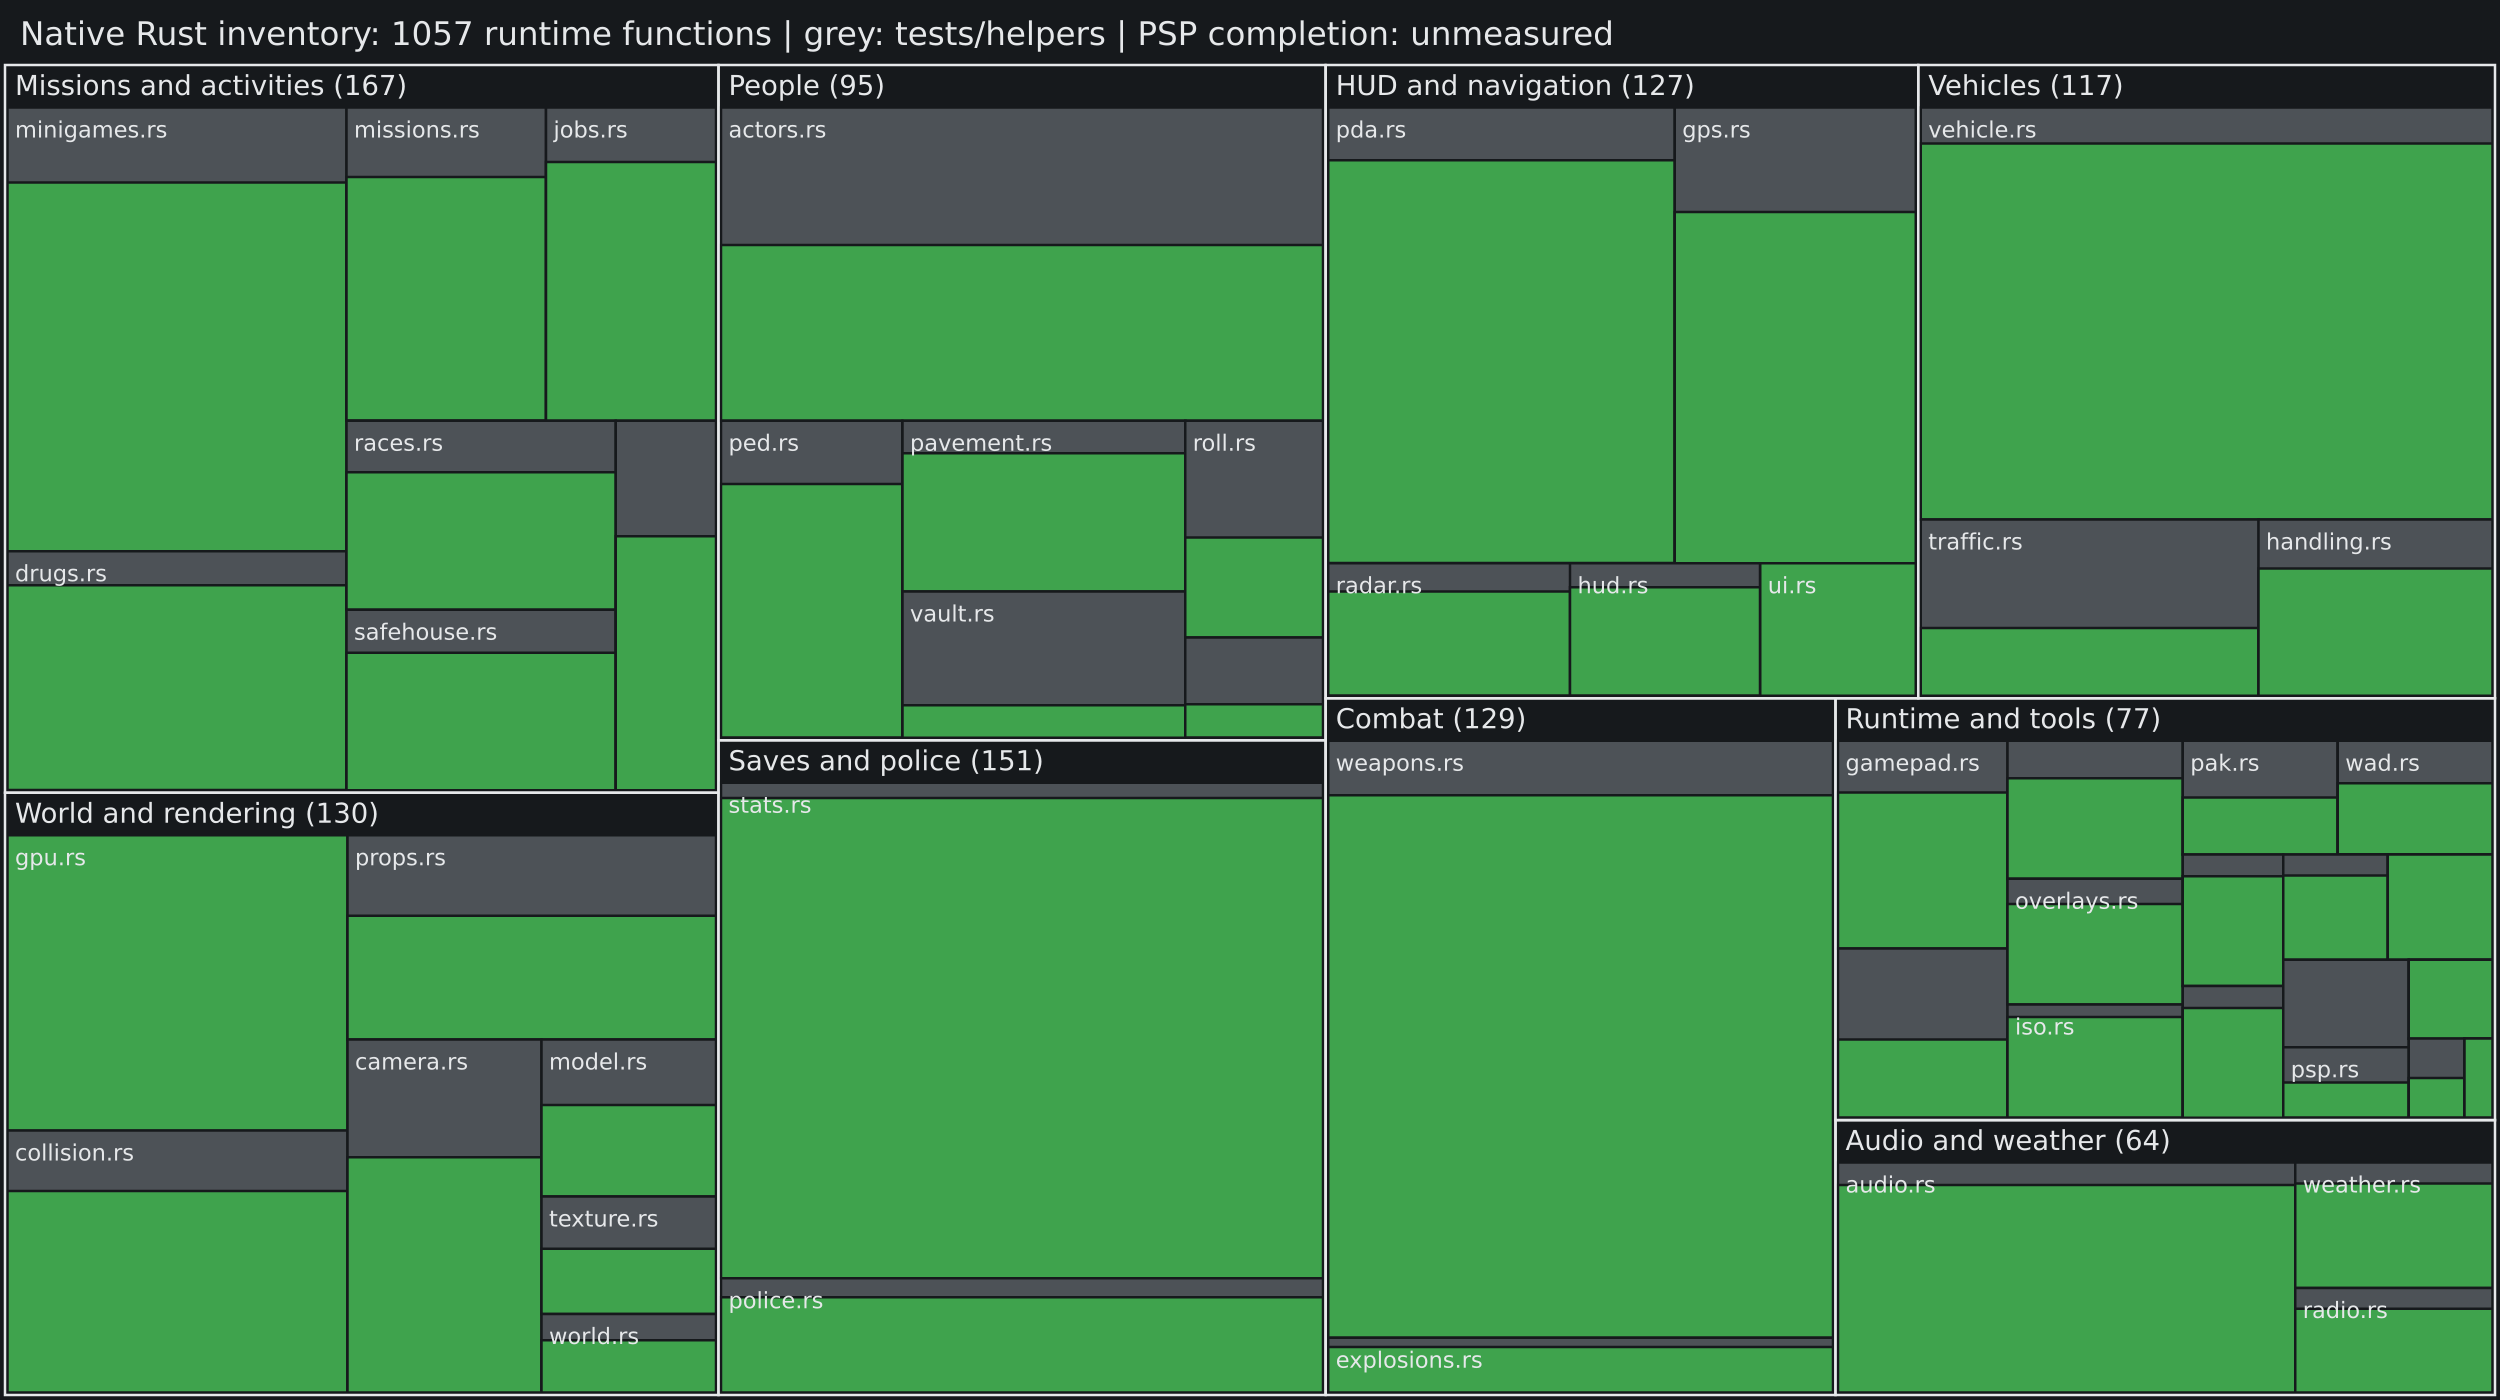
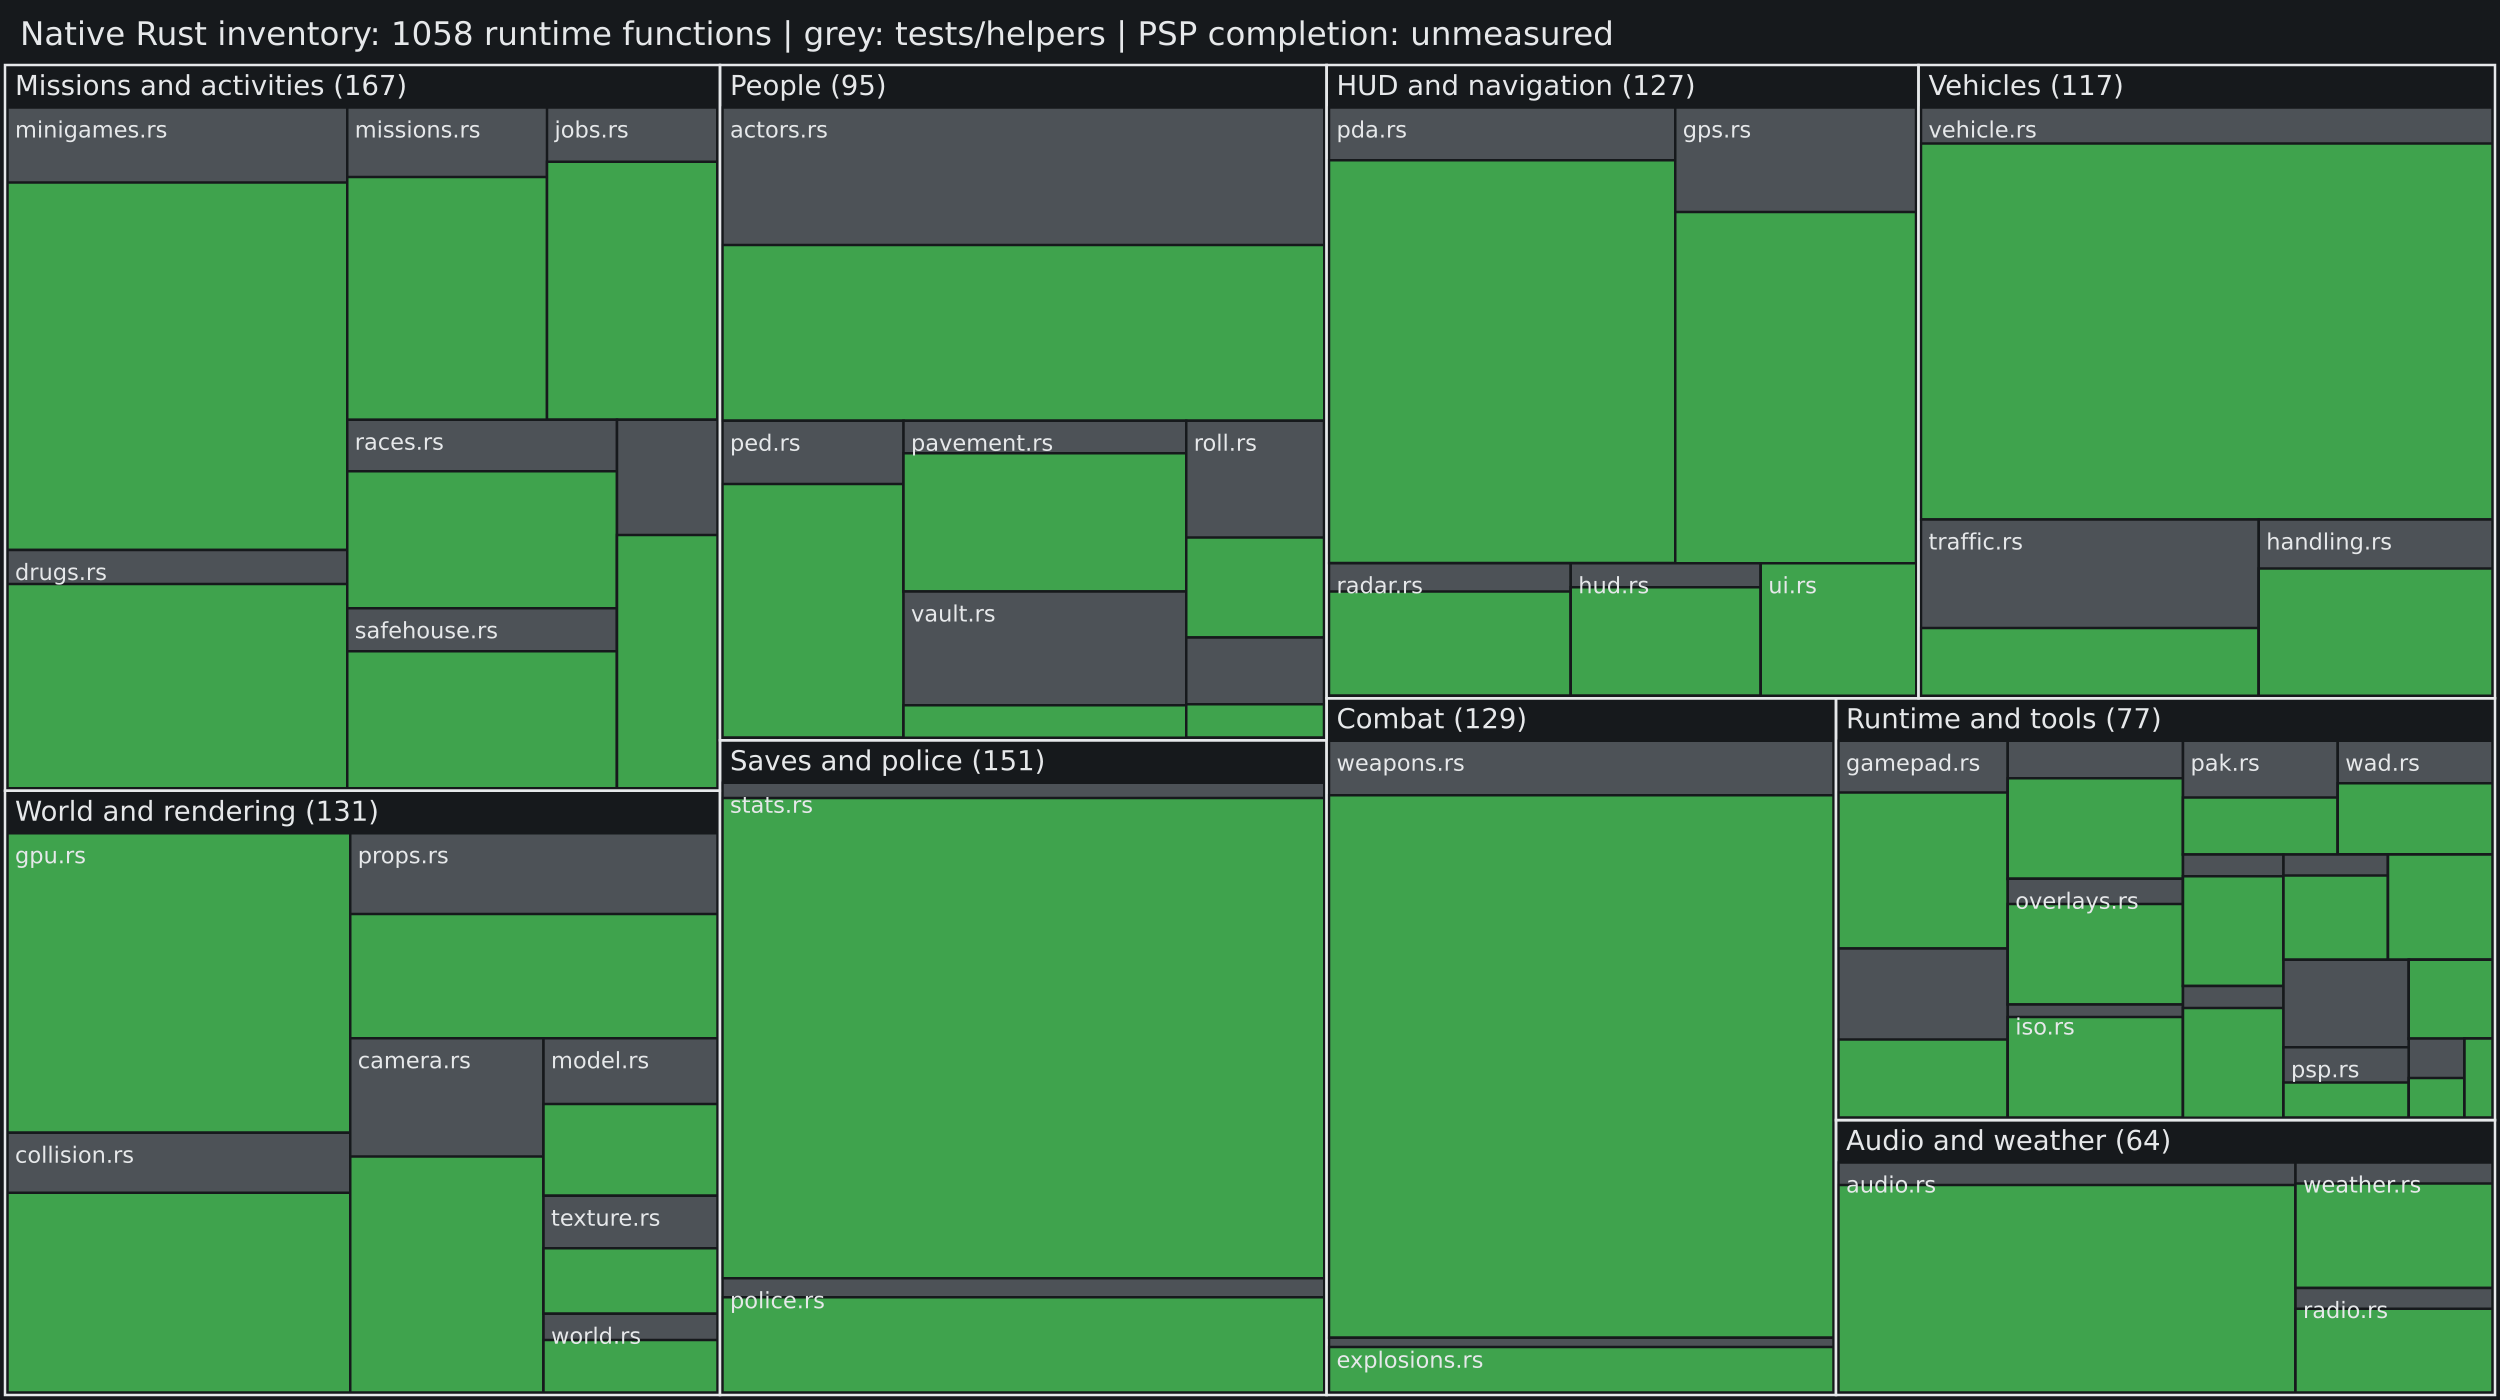
<svg xmlns="http://www.w3.org/2000/svg" width="1000" height="560" viewBox="0 0 1000 560" font-family="Verdana,DejaVu Sans,sans-serif">
  <rect width="1000" height="560" fill="#16191c" />
-   <text x="8" y="18" font-size="13" fill="#e6e8ea">Native Rust inventory: 1057 runtime functions | grey: tests/helpers | PSP completion: unmeasured</text>
-   <g>
-     <rect x="3.0" y="43.0" width="135.6" height="177.5" fill="#4d5257" stroke="#16191c" />
-     <rect x="3.0" y="73.0" width="135.6" height="147.5" fill="#3fa34d" stroke="#16191c" />
+   <text x="8" y="18" font-size="13" fill="#e6e8ea">Native Rust inventory: 1058 runtime functions | grey: tests/helpers | PSP completion: unmeasured</text>
+   <g>
+     <rect x="3.0" y="43.0" width="135.9" height="177.0" fill="#4d5257" stroke="#16191c" />
+     <rect x="3.0" y="73.0" width="135.9" height="147.0" fill="#3fa34d" stroke="#16191c" />
    <text x="6.0" y="55.0" font-size="9" fill="#e6e8ea">minigames.rs</text>
  </g>
  <g>
-     <rect x="3.0" y="220.5" width="135.6" height="95.6" fill="#4d5257" stroke="#16191c" />
-     <rect x="3.0" y="234.1" width="135.6" height="81.9" fill="#3fa34d" stroke="#16191c" />
-     <text x="6.0" y="232.5" font-size="9" fill="#e6e8ea">drugs.rs</text>
-   </g>
-   <g>
-     <rect x="138.6" y="43.0" width="79.8" height="125.3" fill="#4d5257" stroke="#16191c" />
-     <rect x="138.6" y="70.8" width="79.8" height="97.4" fill="#3fa34d" stroke="#16191c" />
-     <text x="141.6" y="55.0" font-size="9" fill="#e6e8ea">missions.rs</text>
-   </g>
-   <g>
-     <rect x="218.4" y="43.0" width="68.0" height="125.3" fill="#4d5257" stroke="#16191c" />
-     <rect x="218.4" y="64.8" width="68.0" height="103.5" fill="#3fa34d" stroke="#16191c" />
-     <text x="221.4" y="55.0" font-size="9" fill="#e6e8ea">jobs.rs</text>
-   </g>
-   <g>
-     <rect x="138.6" y="168.3" width="107.7" height="75.6" fill="#4d5257" stroke="#16191c" />
-     <rect x="138.6" y="188.9" width="107.7" height="55.0" fill="#3fa34d" stroke="#16191c" />
-     <text x="141.6" y="180.3" font-size="9" fill="#e6e8ea">races.rs</text>
-   </g>
-   <g>
-     <rect x="138.6" y="243.9" width="107.7" height="72.2" fill="#4d5257" stroke="#16191c" />
-     <rect x="138.6" y="261.1" width="107.7" height="55.0" fill="#3fa34d" stroke="#16191c" />
-     <text x="141.6" y="255.9" font-size="9" fill="#e6e8ea">safehouse.rs</text>
-   </g>
-   <g>
-     <rect x="246.3" y="168.3" width="40.1" height="147.8" fill="#4d5257" stroke="#16191c" />
-     <rect x="246.3" y="214.5" width="40.1" height="101.6" fill="#3fa34d" stroke="#16191c" />
-   </g>
-   <rect x="2.0" y="26.0" width="285.4" height="291.1" fill="none" stroke="#e6e8ea" />
+     <rect x="3.0" y="220.0" width="135.9" height="95.3" fill="#4d5257" stroke="#16191c" />
+     <rect x="3.0" y="233.6" width="135.9" height="81.7" fill="#3fa34d" stroke="#16191c" />
+     <text x="6.0" y="232.0" font-size="9" fill="#e6e8ea">drugs.rs</text>
+   </g>
+   <g>
+     <rect x="138.9" y="43.0" width="80.0" height="124.9" fill="#4d5257" stroke="#16191c" />
+     <rect x="138.9" y="70.8" width="80.0" height="97.2" fill="#3fa34d" stroke="#16191c" />
+     <text x="141.9" y="55.0" font-size="9" fill="#e6e8ea">missions.rs</text>
+   </g>
+   <g>
+     <rect x="218.8" y="43.0" width="68.1" height="124.9" fill="#4d5257" stroke="#16191c" />
+     <rect x="218.8" y="64.7" width="68.1" height="103.2" fill="#3fa34d" stroke="#16191c" />
+     <text x="221.8" y="55.0" font-size="9" fill="#e6e8ea">jobs.rs</text>
+   </g>
+   <g>
+     <rect x="138.9" y="167.9" width="107.9" height="75.4" fill="#4d5257" stroke="#16191c" />
+     <rect x="138.9" y="188.5" width="107.9" height="54.8" fill="#3fa34d" stroke="#16191c" />
+     <text x="141.9" y="179.9" font-size="9" fill="#e6e8ea">races.rs</text>
+   </g>
+   <g>
+     <rect x="138.9" y="243.3" width="107.9" height="72.0" fill="#4d5257" stroke="#16191c" />
+     <rect x="138.9" y="260.5" width="107.9" height="54.8" fill="#3fa34d" stroke="#16191c" />
+     <text x="141.9" y="255.3" font-size="9" fill="#e6e8ea">safehouse.rs</text>
+   </g>
+   <g>
+     <rect x="246.8" y="167.9" width="40.2" height="147.4" fill="#4d5257" stroke="#16191c" />
+     <rect x="246.8" y="214.0" width="40.2" height="101.3" fill="#3fa34d" stroke="#16191c" />
+   </g>
+   <rect x="2.0" y="26.0" width="286.0" height="290.3" fill="none" stroke="#e6e8ea" />
  <text x="6.0" y="38.0" font-size="11" fill="#e6e8ea">Missions and activities (167)</text>
  <g>
-     <rect x="3.0" y="334.1" width="136.0" height="118.2" fill="#4d5257" stroke="#16191c" />
-     <rect x="3.0" y="334.1" width="136.0" height="118.2" fill="#3fa34d" stroke="#16191c" />
-     <text x="6.0" y="346.1" font-size="9" fill="#e6e8ea">gpu.rs</text>
-   </g>
-   <g>
-     <rect x="3.0" y="452.2" width="136.0" height="104.8" fill="#4d5257" stroke="#16191c" />
-     <rect x="3.0" y="476.4" width="136.0" height="80.6" fill="#3fa34d" stroke="#16191c" />
-     <text x="6.0" y="464.2" font-size="9" fill="#e6e8ea">collision.rs</text>
-   </g>
-   <g>
-     <rect x="139.0" y="334.1" width="147.4" height="81.7" fill="#4d5257" stroke="#16191c" />
-     <rect x="139.0" y="366.3" width="147.4" height="49.5" fill="#3fa34d" stroke="#16191c" />
-     <text x="142.0" y="346.1" font-size="9" fill="#e6e8ea">props.rs</text>
-   </g>
-   <g>
-     <rect x="139.0" y="415.8" width="77.6" height="141.2" fill="#4d5257" stroke="#16191c" />
-     <rect x="139.0" y="462.9" width="77.6" height="94.1" fill="#3fa34d" stroke="#16191c" />
-     <text x="142.0" y="427.8" font-size="9" fill="#e6e8ea">camera.rs</text>
-   </g>
-   <g>
-     <rect x="216.6" y="415.8" width="69.8" height="62.8" fill="#4d5257" stroke="#16191c" />
-     <rect x="216.6" y="442.0" width="69.8" height="36.6" fill="#3fa34d" stroke="#16191c" />
-     <text x="219.6" y="427.8" font-size="9" fill="#e6e8ea">model.rs</text>
-   </g>
-   <g>
-     <rect x="216.6" y="478.6" width="69.8" height="47.1" fill="#4d5257" stroke="#16191c" />
-     <rect x="216.6" y="499.5" width="69.8" height="26.1" fill="#3fa34d" stroke="#16191c" />
-     <text x="219.6" y="490.6" font-size="9" fill="#e6e8ea">texture.rs</text>
-   </g>
-   <g>
-     <rect x="216.6" y="525.6" width="69.8" height="31.4" fill="#4d5257" stroke="#16191c" />
-     <rect x="216.6" y="536.1" width="69.8" height="20.9" fill="#3fa34d" stroke="#16191c" />
-     <text x="219.6" y="537.6" font-size="9" fill="#e6e8ea">world.rs</text>
-   </g>
-   <rect x="2.0" y="317.1" width="285.4" height="240.9" fill="none" stroke="#e6e8ea" />
-   <text x="6.0" y="329.1" font-size="11" fill="#e6e8ea">World and rendering (130)</text>
-   <g>
-     <rect x="288.4" y="43.0" width="240.8" height="125.3" fill="#4d5257" stroke="#16191c" />
-     <rect x="288.4" y="98.0" width="240.8" height="70.3" fill="#3fa34d" stroke="#16191c" />
-     <text x="291.4" y="55.0" font-size="9" fill="#e6e8ea">actors.rs</text>
-   </g>
-   <g>
-     <rect x="288.4" y="168.3" width="72.5" height="126.8" fill="#4d5257" stroke="#16191c" />
-     <rect x="288.4" y="193.6" width="72.5" height="101.4" fill="#3fa34d" stroke="#16191c" />
-     <text x="291.4" y="180.3" font-size="9" fill="#e6e8ea">ped.rs</text>
-   </g>
-   <g>
-     <rect x="361.0" y="168.3" width="113.2" height="68.3" fill="#4d5257" stroke="#16191c" />
-     <rect x="361.0" y="181.3" width="113.2" height="55.3" fill="#3fa34d" stroke="#16191c" />
-     <text x="364.0" y="180.3" font-size="9" fill="#e6e8ea">pavement.rs</text>
-   </g>
-   <g>
-     <rect x="361.0" y="236.6" width="113.2" height="58.5" fill="#4d5257" stroke="#16191c" />
-     <rect x="361.0" y="282.1" width="113.2" height="13.0" fill="#3fa34d" stroke="#16191c" />
-     <text x="364.0" y="248.6" font-size="9" fill="#e6e8ea">vault.rs</text>
-   </g>
-   <g>
-     <rect x="474.1" y="168.3" width="55.1" height="86.8" fill="#4d5257" stroke="#16191c" />
-     <rect x="474.1" y="215.0" width="55.1" height="40.0" fill="#3fa34d" stroke="#16191c" />
-     <text x="477.1" y="180.3" font-size="9" fill="#e6e8ea">roll.rs</text>
-   </g>
-   <g>
-     <rect x="474.1" y="255.0" width="55.1" height="40.0" fill="#4d5257" stroke="#16191c" />
-     <rect x="474.1" y="281.7" width="55.1" height="13.3" fill="#3fa34d" stroke="#16191c" />
-   </g>
-   <rect x="287.4" y="26.0" width="242.8" height="270.1" fill="none" stroke="#e6e8ea" />
-   <text x="291.4" y="38.0" font-size="11" fill="#e6e8ea">People (95)</text>
-   <g>
-     <rect x="288.4" y="313.1" width="240.8" height="198.2" fill="#4d5257" stroke="#16191c" />
-     <rect x="288.4" y="319.2" width="240.8" height="192.1" fill="#3fa34d" stroke="#16191c" />
-     <text x="291.4" y="325.1" font-size="9" fill="#e6e8ea">stats.rs</text>
-   </g>
-   <g>
-     <rect x="288.4" y="511.3" width="240.8" height="45.7" fill="#4d5257" stroke="#16191c" />
-     <rect x="288.4" y="518.9" width="240.8" height="38.1" fill="#3fa34d" stroke="#16191c" />
-     <text x="291.4" y="523.3" font-size="9" fill="#e6e8ea">police.rs</text>
-   </g>
-   <rect x="287.4" y="296.1" width="242.8" height="261.9" fill="none" stroke="#e6e8ea" />
-   <text x="291.4" y="308.1" font-size="11" fill="#e6e8ea">Saves and police (151)</text>
-   <g>
-     <rect x="531.3" y="43.0" width="138.6" height="182.3" fill="#4d5257" stroke="#16191c" />
-     <rect x="531.3" y="64.1" width="138.6" height="161.1" fill="#3fa34d" stroke="#16191c" />
-     <text x="534.3" y="55.0" font-size="9" fill="#e6e8ea">pda.rs</text>
-   </g>
-   <g>
-     <rect x="669.9" y="43.0" width="96.4" height="182.3" fill="#4d5257" stroke="#16191c" />
-     <rect x="669.9" y="84.8" width="96.4" height="140.5" fill="#3fa34d" stroke="#16191c" />
-     <text x="672.9" y="55.0" font-size="9" fill="#e6e8ea">gps.rs</text>
-   </g>
-   <g>
-     <rect x="531.3" y="225.3" width="96.8" height="53.0" fill="#4d5257" stroke="#16191c" />
-     <rect x="531.3" y="236.6" width="96.8" height="41.6" fill="#3fa34d" stroke="#16191c" />
-     <text x="534.3" y="237.3" font-size="9" fill="#e6e8ea">radar.rs</text>
-   </g>
-   <g>
-     <rect x="628.0" y="225.3" width="76.0" height="53.0" fill="#4d5257" stroke="#16191c" />
-     <rect x="628.0" y="234.9" width="76.0" height="43.3" fill="#3fa34d" stroke="#16191c" />
-     <text x="631.0" y="237.3" font-size="9" fill="#e6e8ea">hud.rs</text>
-   </g>
-   <g>
-     <rect x="704.1" y="225.3" width="62.2" height="53.0" fill="#4d5257" stroke="#16191c" />
-     <rect x="704.1" y="225.3" width="62.2" height="53.0" fill="#3fa34d" stroke="#16191c" />
-     <text x="707.1" y="237.3" font-size="9" fill="#e6e8ea">ui.rs</text>
-   </g>
-   <rect x="530.3" y="26.0" width="237.0" height="253.3" fill="none" stroke="#e6e8ea" />
-   <text x="534.3" y="38.0" font-size="11" fill="#e6e8ea">HUD and navigation (127)</text>
-   <g>
-     <rect x="768.3" y="43.0" width="228.7" height="164.8" fill="#4d5257" stroke="#16191c" />
-     <rect x="768.3" y="57.4" width="228.7" height="150.4" fill="#3fa34d" stroke="#16191c" />
-     <text x="771.3" y="55.0" font-size="9" fill="#e6e8ea">vehicle.rs</text>
-   </g>
-   <g>
-     <rect x="768.3" y="207.8" width="135.2" height="70.4" fill="#4d5257" stroke="#16191c" />
-     <rect x="768.3" y="251.2" width="135.2" height="27.1" fill="#3fa34d" stroke="#16191c" />
-     <text x="771.3" y="219.8" font-size="9" fill="#e6e8ea">traffic.rs</text>
-   </g>
-   <g>
-     <rect x="903.4" y="207.8" width="93.6" height="70.4" fill="#4d5257" stroke="#16191c" />
-     <rect x="903.4" y="227.4" width="93.6" height="50.9" fill="#3fa34d" stroke="#16191c" />
-     <text x="906.4" y="219.8" font-size="9" fill="#e6e8ea">handling.rs</text>
-   </g>
-   <rect x="767.3" y="26.0" width="230.7" height="253.3" fill="none" stroke="#e6e8ea" />
-   <text x="771.3" y="38.0" font-size="11" fill="#e6e8ea">Vehicles (117)</text>
-   <g>
-     <rect x="531.3" y="296.3" width="201.9" height="238.9" fill="#4d5257" stroke="#16191c" />
-     <rect x="531.3" y="318.1" width="201.9" height="217.0" fill="#3fa34d" stroke="#16191c" />
-     <text x="534.3" y="308.3" font-size="9" fill="#e6e8ea">weapons.rs</text>
-   </g>
-   <g>
-     <rect x="531.3" y="535.1" width="201.9" height="21.9" fill="#4d5257" stroke="#16191c" />
-     <rect x="531.3" y="538.8" width="201.9" height="18.2" fill="#3fa34d" stroke="#16191c" />
-     <text x="534.3" y="547.1" font-size="9" fill="#e6e8ea">explosions.rs</text>
-   </g>
-   <rect x="530.3" y="279.3" width="203.9" height="278.7" fill="none" stroke="#e6e8ea" />
-   <text x="534.3" y="291.3" font-size="11" fill="#e6e8ea">Combat (129)</text>
-   <g>
-     <rect x="735.2" y="296.3" width="67.8" height="83.2" fill="#4d5257" stroke="#16191c" />
-     <rect x="735.2" y="317.0" width="67.8" height="62.4" fill="#3fa34d" stroke="#16191c" />
-     <text x="738.2" y="308.3" font-size="9" fill="#e6e8ea">gamepad.rs</text>
-   </g>
-   <g>
-     <rect x="735.2" y="379.4" width="67.8" height="67.6" fill="#4d5257" stroke="#16191c" />
-     <rect x="735.2" y="415.8" width="67.8" height="31.2" fill="#3fa34d" stroke="#16191c" />
-   </g>
-   <g>
-     <rect x="803.0" y="296.3" width="70.1" height="55.3" fill="#4d5257" stroke="#16191c" />
-     <rect x="803.0" y="311.3" width="70.1" height="40.2" fill="#3fa34d" stroke="#16191c" />
-   </g>
-   <g>
-     <rect x="803.0" y="351.5" width="70.1" height="50.3" fill="#4d5257" stroke="#16191c" />
-     <rect x="803.0" y="361.6" width="70.1" height="40.2" fill="#3fa34d" stroke="#16191c" />
-     <text x="806.0" y="363.5" font-size="9" fill="#e6e8ea">overlays.rs</text>
-   </g>
-   <g>
-     <rect x="803.0" y="401.8" width="70.1" height="45.2" fill="#4d5257" stroke="#16191c" />
-     <rect x="803.0" y="406.8" width="70.1" height="40.2" fill="#3fa34d" stroke="#16191c" />
-     <text x="806.0" y="413.8" font-size="9" fill="#e6e8ea">iso.rs</text>
-   </g>
-   <g>
-     <rect x="873.1" y="296.3" width="61.9" height="45.5" fill="#4d5257" stroke="#16191c" />
-     <rect x="873.1" y="319.0" width="61.9" height="22.8" fill="#3fa34d" stroke="#16191c" />
-     <text x="876.1" y="308.3" font-size="9" fill="#e6e8ea">pak.rs</text>
+     <rect x="3.0" y="333.3" width="137.1" height="119.8" fill="#4d5257" stroke="#16191c" />
+     <rect x="3.0" y="333.3" width="137.1" height="119.8" fill="#3fa34d" stroke="#16191c" />
+     <text x="6.0" y="345.3" font-size="9" fill="#e6e8ea">gpu.rs</text>
+   </g>
+   <g>
+     <rect x="3.0" y="453.1" width="137.1" height="103.9" fill="#4d5257" stroke="#16191c" />
+     <rect x="3.0" y="477.1" width="137.1" height="79.9" fill="#3fa34d" stroke="#16191c" />
+     <text x="6.0" y="465.1" font-size="9" fill="#e6e8ea">collision.rs</text>
+   </g>
+   <g>
+     <rect x="140.1" y="333.3" width="146.9" height="82.0" fill="#4d5257" stroke="#16191c" />
+     <rect x="140.1" y="365.6" width="146.9" height="49.7" fill="#3fa34d" stroke="#16191c" />
+     <text x="143.1" y="345.3" font-size="9" fill="#e6e8ea">props.rs</text>
+   </g>
+   <g>
+     <rect x="140.1" y="415.3" width="77.3" height="141.7" fill="#4d5257" stroke="#16191c" />
+     <rect x="140.1" y="462.6" width="77.3" height="94.4" fill="#3fa34d" stroke="#16191c" />
+     <text x="143.1" y="427.3" font-size="9" fill="#e6e8ea">camera.rs</text>
+   </g>
+   <g>
+     <rect x="217.4" y="415.3" width="69.6" height="63.0" fill="#4d5257" stroke="#16191c" />
+     <rect x="217.4" y="441.6" width="69.6" height="36.7" fill="#3fa34d" stroke="#16191c" />
+     <text x="220.4" y="427.3" font-size="9" fill="#e6e8ea">model.rs</text>
+   </g>
+   <g>
+     <rect x="217.4" y="478.3" width="69.6" height="47.2" fill="#4d5257" stroke="#16191c" />
+     <rect x="217.4" y="499.3" width="69.6" height="26.2" fill="#3fa34d" stroke="#16191c" />
+     <text x="220.4" y="490.3" font-size="9" fill="#e6e8ea">texture.rs</text>
+   </g>
+   <g>
+     <rect x="217.4" y="525.5" width="69.6" height="31.5" fill="#4d5257" stroke="#16191c" />
+     <rect x="217.4" y="536.0" width="69.6" height="21.0" fill="#3fa34d" stroke="#16191c" />
+     <text x="220.4" y="537.5" font-size="9" fill="#e6e8ea">world.rs</text>
+   </g>
+   <rect x="2.0" y="316.3" width="286.0" height="241.7" fill="none" stroke="#e6e8ea" />
+   <text x="6.0" y="328.3" font-size="11" fill="#e6e8ea">World and rendering (131)</text>
+   <g>
+     <rect x="289.0" y="43.0" width="240.7" height="125.3" fill="#4d5257" stroke="#16191c" />
+     <rect x="289.0" y="98.0" width="240.7" height="70.3" fill="#3fa34d" stroke="#16191c" />
+     <text x="292.0" y="55.0" font-size="9" fill="#e6e8ea">actors.rs</text>
+   </g>
+   <g>
+     <rect x="289.0" y="168.3" width="72.5" height="126.8" fill="#4d5257" stroke="#16191c" />
+     <rect x="289.0" y="193.6" width="72.5" height="101.4" fill="#3fa34d" stroke="#16191c" />
+     <text x="292.0" y="180.3" font-size="9" fill="#e6e8ea">ped.rs</text>
+   </g>
+   <g>
+     <rect x="361.4" y="168.3" width="113.1" height="68.3" fill="#4d5257" stroke="#16191c" />
+     <rect x="361.4" y="181.3" width="113.1" height="55.3" fill="#3fa34d" stroke="#16191c" />
+     <text x="364.4" y="180.3" font-size="9" fill="#e6e8ea">pavement.rs</text>
+   </g>
+   <g>
+     <rect x="361.4" y="236.6" width="113.1" height="58.5" fill="#4d5257" stroke="#16191c" />
+     <rect x="361.4" y="282.1" width="113.1" height="13.0" fill="#3fa34d" stroke="#16191c" />
+     <text x="364.4" y="248.6" font-size="9" fill="#e6e8ea">vault.rs</text>
+   </g>
+   <g>
+     <rect x="474.5" y="168.3" width="55.1" height="86.8" fill="#4d5257" stroke="#16191c" />
+     <rect x="474.5" y="215.0" width="55.1" height="40.0" fill="#3fa34d" stroke="#16191c" />
+     <text x="477.5" y="180.3" font-size="9" fill="#e6e8ea">roll.rs</text>
+   </g>
+   <g>
+     <rect x="474.5" y="255.0" width="55.1" height="40.0" fill="#4d5257" stroke="#16191c" />
+     <rect x="474.5" y="281.7" width="55.1" height="13.3" fill="#3fa34d" stroke="#16191c" />
+   </g>
+   <rect x="288.0" y="26.0" width="242.7" height="270.1" fill="none" stroke="#e6e8ea" />
+   <text x="292.0" y="38.0" font-size="11" fill="#e6e8ea">People (95)</text>
+   <g>
+     <rect x="289.0" y="313.1" width="240.7" height="198.2" fill="#4d5257" stroke="#16191c" />
+     <rect x="289.0" y="319.2" width="240.7" height="192.1" fill="#3fa34d" stroke="#16191c" />
+     <text x="292.0" y="325.1" font-size="9" fill="#e6e8ea">stats.rs</text>
+   </g>
+   <g>
+     <rect x="289.0" y="511.3" width="240.7" height="45.7" fill="#4d5257" stroke="#16191c" />
+     <rect x="289.0" y="518.9" width="240.7" height="38.1" fill="#3fa34d" stroke="#16191c" />
+     <text x="292.0" y="523.3" font-size="9" fill="#e6e8ea">police.rs</text>
+   </g>
+   <rect x="288.0" y="296.1" width="242.7" height="261.9" fill="none" stroke="#e6e8ea" />
+   <text x="292.0" y="308.1" font-size="11" fill="#e6e8ea">Saves and police (151)</text>
+   <g>
+     <rect x="531.6" y="43.0" width="138.5" height="182.3" fill="#4d5257" stroke="#16191c" />
+     <rect x="531.6" y="64.1" width="138.5" height="161.1" fill="#3fa34d" stroke="#16191c" />
+     <text x="534.6" y="55.0" font-size="9" fill="#e6e8ea">pda.rs</text>
+   </g>
+   <g>
+     <rect x="670.1" y="43.0" width="96.3" height="182.3" fill="#4d5257" stroke="#16191c" />
+     <rect x="670.1" y="84.8" width="96.3" height="140.5" fill="#3fa34d" stroke="#16191c" />
+     <text x="673.1" y="55.0" font-size="9" fill="#e6e8ea">gps.rs</text>
+   </g>
+   <g>
+     <rect x="531.6" y="225.3" width="96.7" height="53.0" fill="#4d5257" stroke="#16191c" />
+     <rect x="531.6" y="236.6" width="96.7" height="41.6" fill="#3fa34d" stroke="#16191c" />
+     <text x="534.6" y="237.3" font-size="9" fill="#e6e8ea">radar.rs</text>
+   </g>
+   <g>
+     <rect x="628.3" y="225.3" width="76.0" height="53.0" fill="#4d5257" stroke="#16191c" />
+     <rect x="628.3" y="234.9" width="76.0" height="43.3" fill="#3fa34d" stroke="#16191c" />
+     <text x="631.3" y="237.3" font-size="9" fill="#e6e8ea">hud.rs</text>
+   </g>
+   <g>
+     <rect x="704.3" y="225.3" width="62.2" height="53.0" fill="#4d5257" stroke="#16191c" />
+     <rect x="704.3" y="225.3" width="62.2" height="53.0" fill="#3fa34d" stroke="#16191c" />
+     <text x="707.3" y="237.3" font-size="9" fill="#e6e8ea">ui.rs</text>
+   </g>
+   <rect x="530.6" y="26.0" width="236.8" height="253.3" fill="none" stroke="#e6e8ea" />
+   <text x="534.6" y="38.0" font-size="11" fill="#e6e8ea">HUD and navigation (127)</text>
+   <g>
+     <rect x="768.4" y="43.0" width="228.6" height="164.8" fill="#4d5257" stroke="#16191c" />
+     <rect x="768.4" y="57.4" width="228.6" height="150.4" fill="#3fa34d" stroke="#16191c" />
+     <text x="771.4" y="55.0" font-size="9" fill="#e6e8ea">vehicle.rs</text>
+   </g>
+   <g>
+     <rect x="768.4" y="207.8" width="135.1" height="70.4" fill="#4d5257" stroke="#16191c" />
+     <rect x="768.4" y="251.2" width="135.1" height="27.1" fill="#3fa34d" stroke="#16191c" />
+     <text x="771.4" y="219.8" font-size="9" fill="#e6e8ea">traffic.rs</text>
+   </g>
+   <g>
+     <rect x="903.5" y="207.8" width="93.5" height="70.4" fill="#4d5257" stroke="#16191c" />
+     <rect x="903.5" y="227.4" width="93.5" height="50.9" fill="#3fa34d" stroke="#16191c" />
+     <text x="906.5" y="219.8" font-size="9" fill="#e6e8ea">handling.rs</text>
+   </g>
+   <rect x="767.4" y="26.0" width="230.6" height="253.3" fill="none" stroke="#e6e8ea" />
+   <text x="771.4" y="38.0" font-size="11" fill="#e6e8ea">Vehicles (117)</text>
+   <g>
+     <rect x="531.6" y="296.3" width="201.8" height="238.9" fill="#4d5257" stroke="#16191c" />
+     <rect x="531.6" y="318.1" width="201.8" height="217.0" fill="#3fa34d" stroke="#16191c" />
+     <text x="534.6" y="308.3" font-size="9" fill="#e6e8ea">weapons.rs</text>
+   </g>
+   <g>
+     <rect x="531.6" y="535.1" width="201.8" height="21.9" fill="#4d5257" stroke="#16191c" />
+     <rect x="531.6" y="538.8" width="201.8" height="18.2" fill="#3fa34d" stroke="#16191c" />
+     <text x="534.6" y="547.1" font-size="9" fill="#e6e8ea">explosions.rs</text>
+   </g>
+   <rect x="530.6" y="279.3" width="203.8" height="278.7" fill="none" stroke="#e6e8ea" />
+   <text x="534.6" y="291.3" font-size="11" fill="#e6e8ea">Combat (129)</text>
+   <g>
+     <rect x="735.4" y="296.3" width="67.7" height="83.2" fill="#4d5257" stroke="#16191c" />
+     <rect x="735.4" y="317.0" width="67.7" height="62.4" fill="#3fa34d" stroke="#16191c" />
+     <text x="738.4" y="308.3" font-size="9" fill="#e6e8ea">gamepad.rs</text>
+   </g>
+   <g>
+     <rect x="735.4" y="379.4" width="67.7" height="67.6" fill="#4d5257" stroke="#16191c" />
+     <rect x="735.4" y="415.8" width="67.7" height="31.2" fill="#3fa34d" stroke="#16191c" />
+   </g>
+   <g>
+     <rect x="803.1" y="296.3" width="70.1" height="55.3" fill="#4d5257" stroke="#16191c" />
+     <rect x="803.1" y="311.3" width="70.1" height="40.2" fill="#3fa34d" stroke="#16191c" />
+   </g>
+   <g>
+     <rect x="803.1" y="351.5" width="70.1" height="50.3" fill="#4d5257" stroke="#16191c" />
+     <rect x="803.1" y="361.6" width="70.1" height="40.2" fill="#3fa34d" stroke="#16191c" />
+     <text x="806.1" y="363.5" font-size="9" fill="#e6e8ea">overlays.rs</text>
+   </g>
+   <g>
+     <rect x="803.1" y="401.8" width="70.1" height="45.2" fill="#4d5257" stroke="#16191c" />
+     <rect x="803.1" y="406.8" width="70.1" height="40.2" fill="#3fa34d" stroke="#16191c" />
+     <text x="806.1" y="413.8" font-size="9" fill="#e6e8ea">iso.rs</text>
+   </g>
+   <g>
+     <rect x="873.2" y="296.3" width="61.9" height="45.5" fill="#4d5257" stroke="#16191c" />
+     <rect x="873.2" y="319.0" width="61.9" height="22.8" fill="#3fa34d" stroke="#16191c" />
+     <text x="876.2" y="308.3" font-size="9" fill="#e6e8ea">pak.rs</text>
  </g>
  <g>
    <rect x="935.1" y="296.3" width="61.9" height="45.5" fill="#4d5257" stroke="#16191c" />
    <rect x="935.1" y="313.3" width="61.9" height="28.4" fill="#3fa34d" stroke="#16191c" />
    <text x="938.1" y="308.3" font-size="9" fill="#e6e8ea">wad.rs</text>
  </g>
  <g>
-     <rect x="873.1" y="341.8" width="40.2" height="52.6" fill="#4d5257" stroke="#16191c" />
-     <rect x="873.1" y="350.5" width="40.2" height="43.9" fill="#3fa34d" stroke="#16191c" />
-   </g>
-   <g>
-     <rect x="873.1" y="394.4" width="40.2" height="52.6" fill="#4d5257" stroke="#16191c" />
-     <rect x="873.1" y="403.2" width="40.2" height="43.9" fill="#3fa34d" stroke="#16191c" />
-   </g>
-   <g>
-     <rect x="913.3" y="341.8" width="41.9" height="42.1" fill="#4d5257" stroke="#16191c" />
-     <rect x="913.3" y="350.2" width="41.9" height="33.7" fill="#3fa34d" stroke="#16191c" />
-   </g>
-   <g>
-     <rect x="955.1" y="341.8" width="41.9" height="42.1" fill="#4d5257" stroke="#16191c" />
-     <rect x="955.1" y="341.8" width="41.9" height="42.1" fill="#3fa34d" stroke="#16191c" />
-   </g>
-   <g>
-     <rect x="913.3" y="383.9" width="50.2" height="35.1" fill="#4d5257" stroke="#16191c" />
-     <rect x="913.3" y="418.9" width="50.2" height="0.0" fill="#3fa34d" stroke="#16191c" />
-   </g>
-   <g>
-     <rect x="913.3" y="418.9" width="50.2" height="28.1" fill="#4d5257" stroke="#16191c" />
-     <rect x="913.3" y="433.0" width="50.2" height="14.0" fill="#3fa34d" stroke="#16191c" />
-     <text x="916.3" y="430.9" font-size="9" fill="#e6e8ea">psp.rs</text>
+     <rect x="873.2" y="341.8" width="40.2" height="52.6" fill="#4d5257" stroke="#16191c" />
+     <rect x="873.2" y="350.5" width="40.2" height="43.9" fill="#3fa34d" stroke="#16191c" />
+   </g>
+   <g>
+     <rect x="873.2" y="394.4" width="40.2" height="52.6" fill="#4d5257" stroke="#16191c" />
+     <rect x="873.2" y="403.2" width="40.2" height="43.9" fill="#3fa34d" stroke="#16191c" />
+   </g>
+   <g>
+     <rect x="913.4" y="341.8" width="41.8" height="42.1" fill="#4d5257" stroke="#16191c" />
+     <rect x="913.4" y="350.2" width="41.8" height="33.7" fill="#3fa34d" stroke="#16191c" />
+   </g>
+   <g>
+     <rect x="955.2" y="341.8" width="41.8" height="42.1" fill="#4d5257" stroke="#16191c" />
+     <rect x="955.2" y="341.8" width="41.8" height="42.1" fill="#3fa34d" stroke="#16191c" />
+   </g>
+   <g>
+     <rect x="913.4" y="383.9" width="50.2" height="35.1" fill="#4d5257" stroke="#16191c" />
+     <rect x="913.4" y="418.9" width="50.2" height="0.0" fill="#3fa34d" stroke="#16191c" />
+   </g>
+   <g>
+     <rect x="913.4" y="418.9" width="50.2" height="28.1" fill="#4d5257" stroke="#16191c" />
+     <rect x="913.4" y="433.0" width="50.2" height="14.0" fill="#3fa34d" stroke="#16191c" />
+     <text x="916.4" y="430.9" font-size="9" fill="#e6e8ea">psp.rs</text>
  </g>
  <g>
    <rect x="963.5" y="383.9" width="33.5" height="31.6" fill="#4d5257" stroke="#16191c" />
    <rect x="963.5" y="383.9" width="33.5" height="31.6" fill="#3fa34d" stroke="#16191c" />
  </g>
  <g>
    <rect x="963.5" y="415.4" width="22.3" height="31.6" fill="#4d5257" stroke="#16191c" />
    <rect x="963.5" y="431.2" width="22.3" height="15.8" fill="#3fa34d" stroke="#16191c" />
  </g>
  <g>
    <rect x="985.8" y="415.4" width="11.2" height="31.6" fill="#4d5257" stroke="#16191c" />
    <rect x="985.8" y="415.4" width="11.2" height="31.6" fill="#3fa34d" stroke="#16191c" />
  </g>
-   <rect x="734.2" y="279.3" width="263.8" height="168.8" fill="none" stroke="#e6e8ea" />
-   <text x="738.2" y="291.3" font-size="11" fill="#e6e8ea">Runtime and tools (77)</text>
-   <g>
-     <rect x="735.2" y="465.0" width="182.9" height="92.0" fill="#4d5257" stroke="#16191c" />
-     <rect x="735.2" y="474.0" width="182.9" height="83.0" fill="#3fa34d" stroke="#16191c" />
-     <text x="738.2" y="477.0" font-size="9" fill="#e6e8ea">audio.rs</text>
-   </g>
-   <g>
-     <rect x="918.1" y="465.0" width="78.9" height="50.2" fill="#4d5257" stroke="#16191c" />
-     <rect x="918.1" y="473.4" width="78.9" height="41.8" fill="#3fa34d" stroke="#16191c" />
-     <text x="921.1" y="477.0" font-size="9" fill="#e6e8ea">weather.rs</text>
-   </g>
-   <g>
-     <rect x="918.1" y="515.2" width="78.9" height="41.8" fill="#4d5257" stroke="#16191c" />
-     <rect x="918.1" y="523.5" width="78.9" height="33.5" fill="#3fa34d" stroke="#16191c" />
-     <text x="921.1" y="527.2" font-size="9" fill="#e6e8ea">radio.rs</text>
-   </g>
-   <rect x="734.2" y="448.0" width="263.8" height="110.0" fill="none" stroke="#e6e8ea" />
-   <text x="738.2" y="460.0" font-size="11" fill="#e6e8ea">Audio and weather (64)</text>
+   <rect x="734.4" y="279.3" width="263.6" height="168.8" fill="none" stroke="#e6e8ea" />
+   <text x="738.4" y="291.3" font-size="11" fill="#e6e8ea">Runtime and tools (77)</text>
+   <g>
+     <rect x="735.4" y="465.0" width="182.8" height="92.0" fill="#4d5257" stroke="#16191c" />
+     <rect x="735.4" y="474.0" width="182.8" height="83.0" fill="#3fa34d" stroke="#16191c" />
+     <text x="738.4" y="477.0" font-size="9" fill="#e6e8ea">audio.rs</text>
+   </g>
+   <g>
+     <rect x="918.2" y="465.0" width="78.8" height="50.2" fill="#4d5257" stroke="#16191c" />
+     <rect x="918.2" y="473.4" width="78.8" height="41.8" fill="#3fa34d" stroke="#16191c" />
+     <text x="921.2" y="477.0" font-size="9" fill="#e6e8ea">weather.rs</text>
+   </g>
+   <g>
+     <rect x="918.2" y="515.2" width="78.8" height="41.8" fill="#4d5257" stroke="#16191c" />
+     <rect x="918.2" y="523.5" width="78.8" height="33.5" fill="#3fa34d" stroke="#16191c" />
+     <text x="921.2" y="527.2" font-size="9" fill="#e6e8ea">radio.rs</text>
+   </g>
+   <rect x="734.4" y="448.0" width="263.6" height="110.0" fill="none" stroke="#e6e8ea" />
+   <text x="738.4" y="460.0" font-size="11" fill="#e6e8ea">Audio and weather (64)</text>
</svg>
